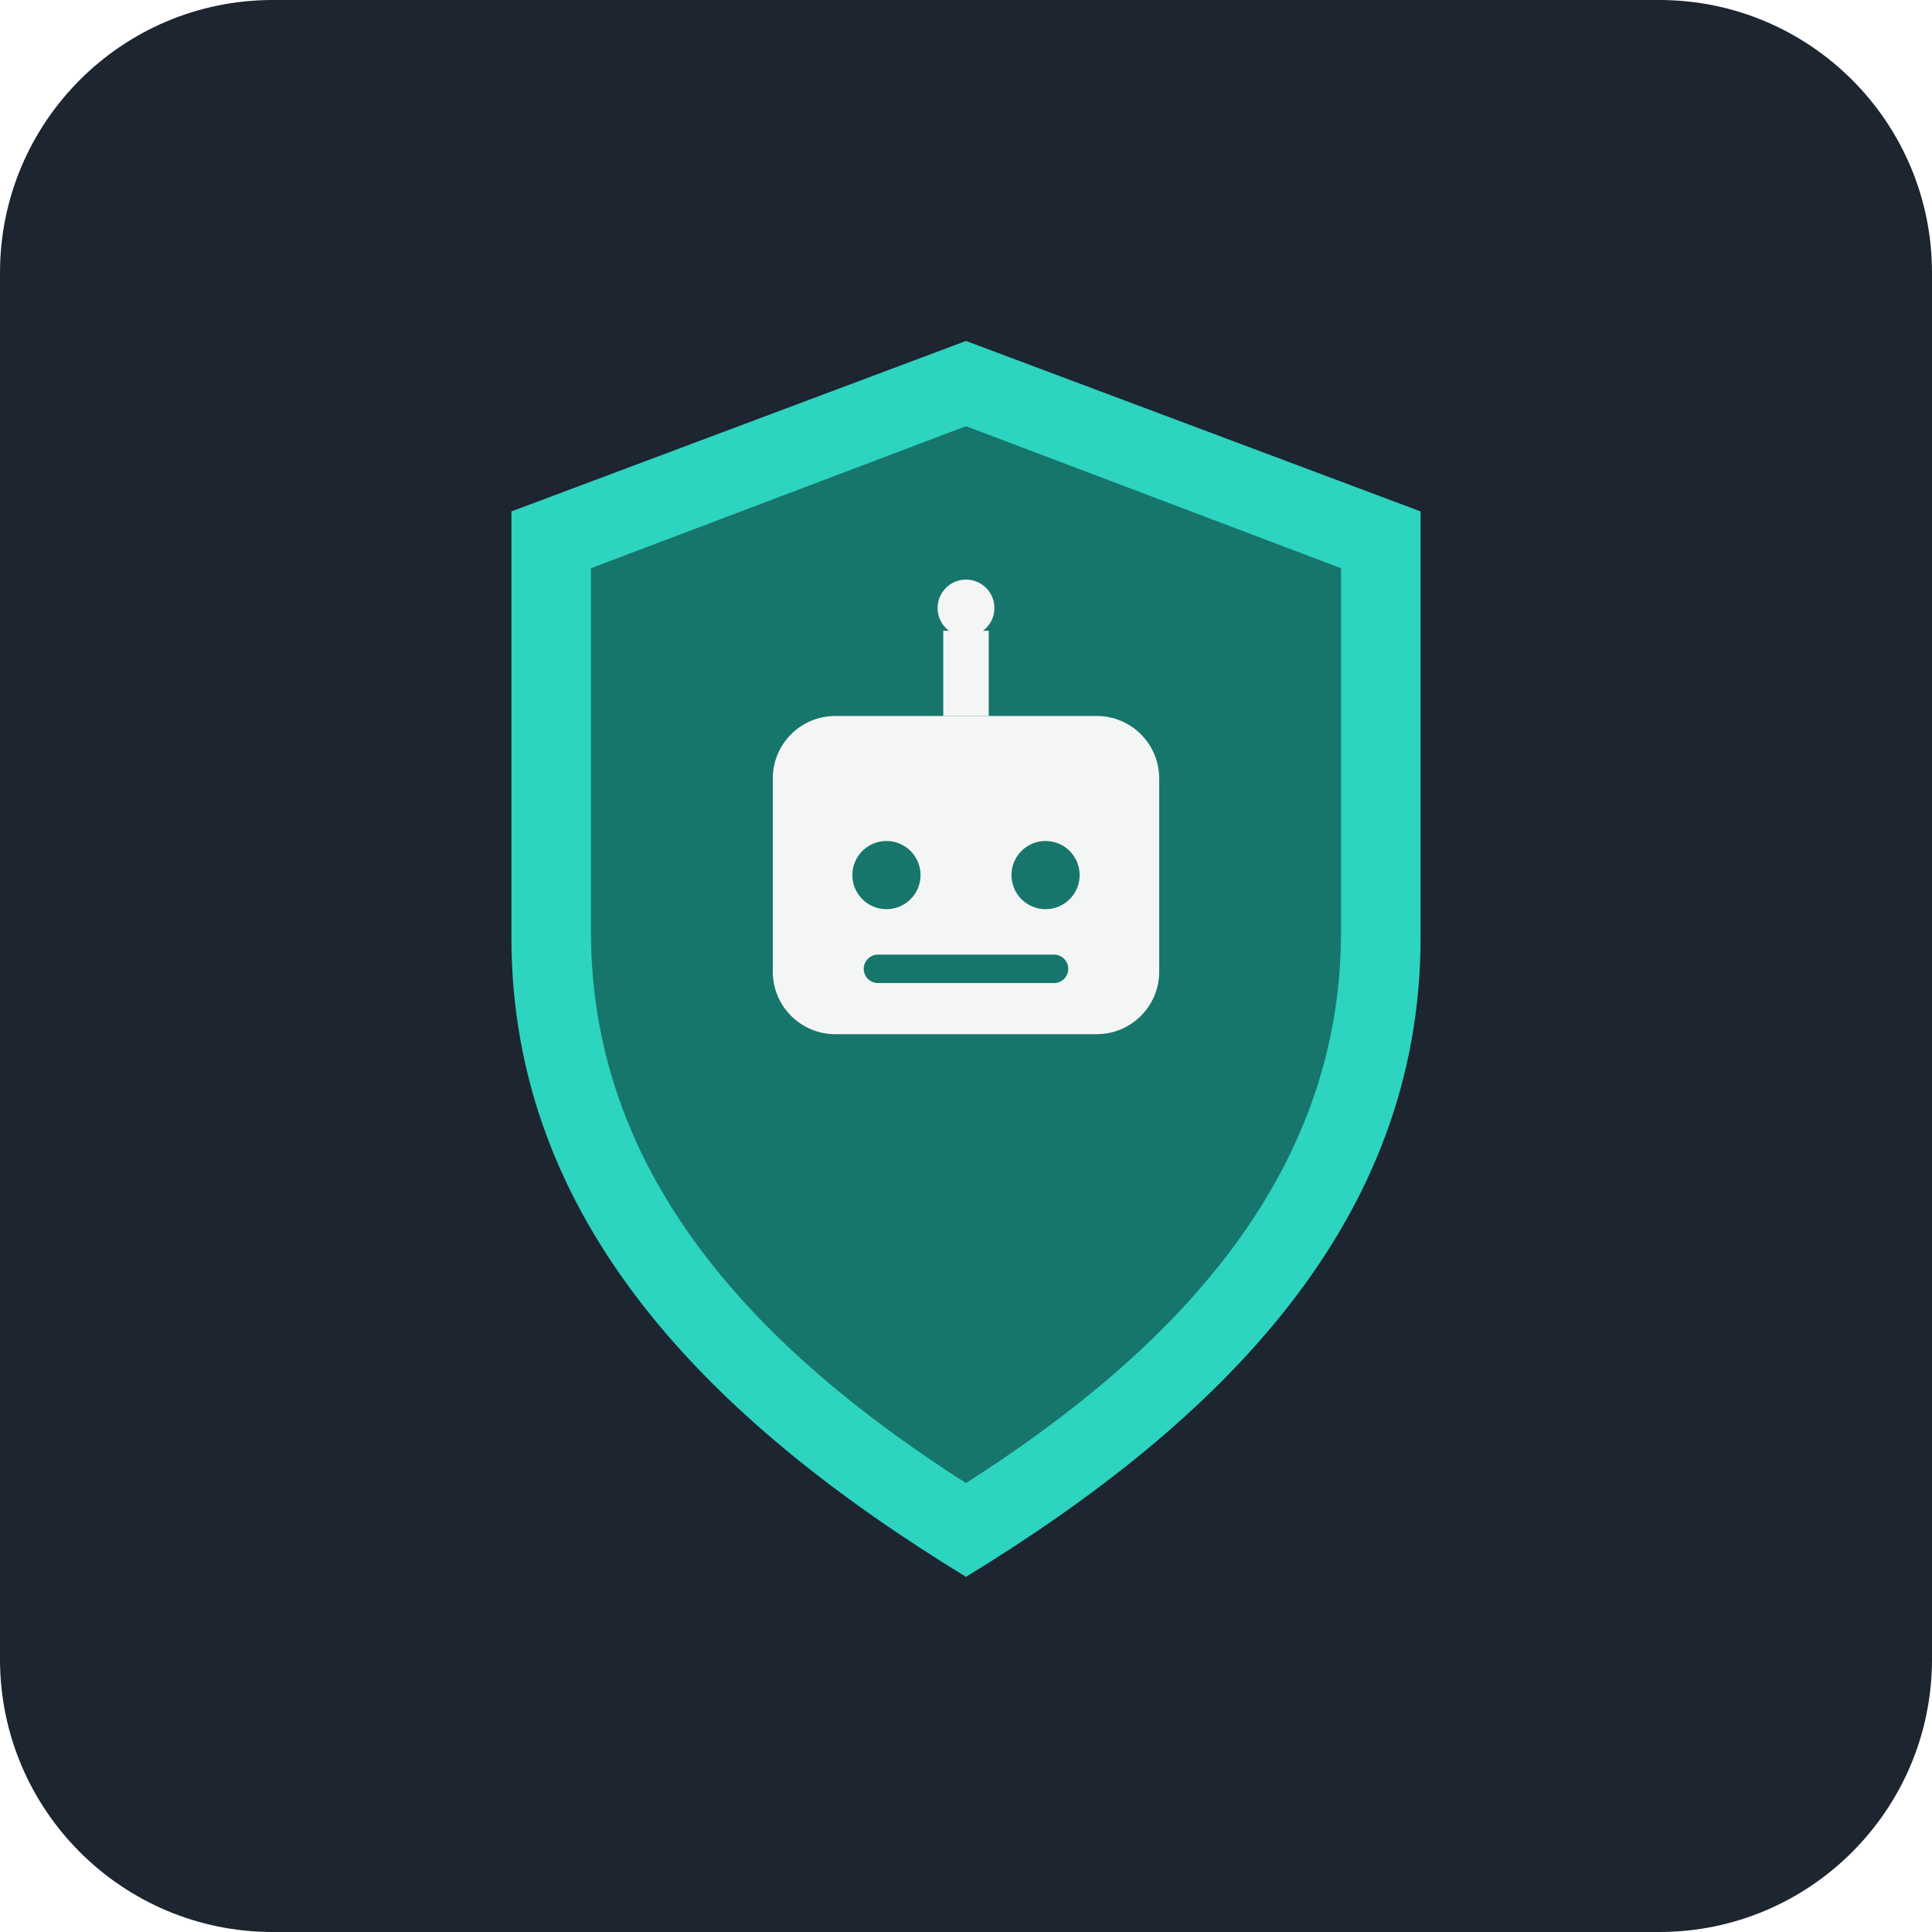
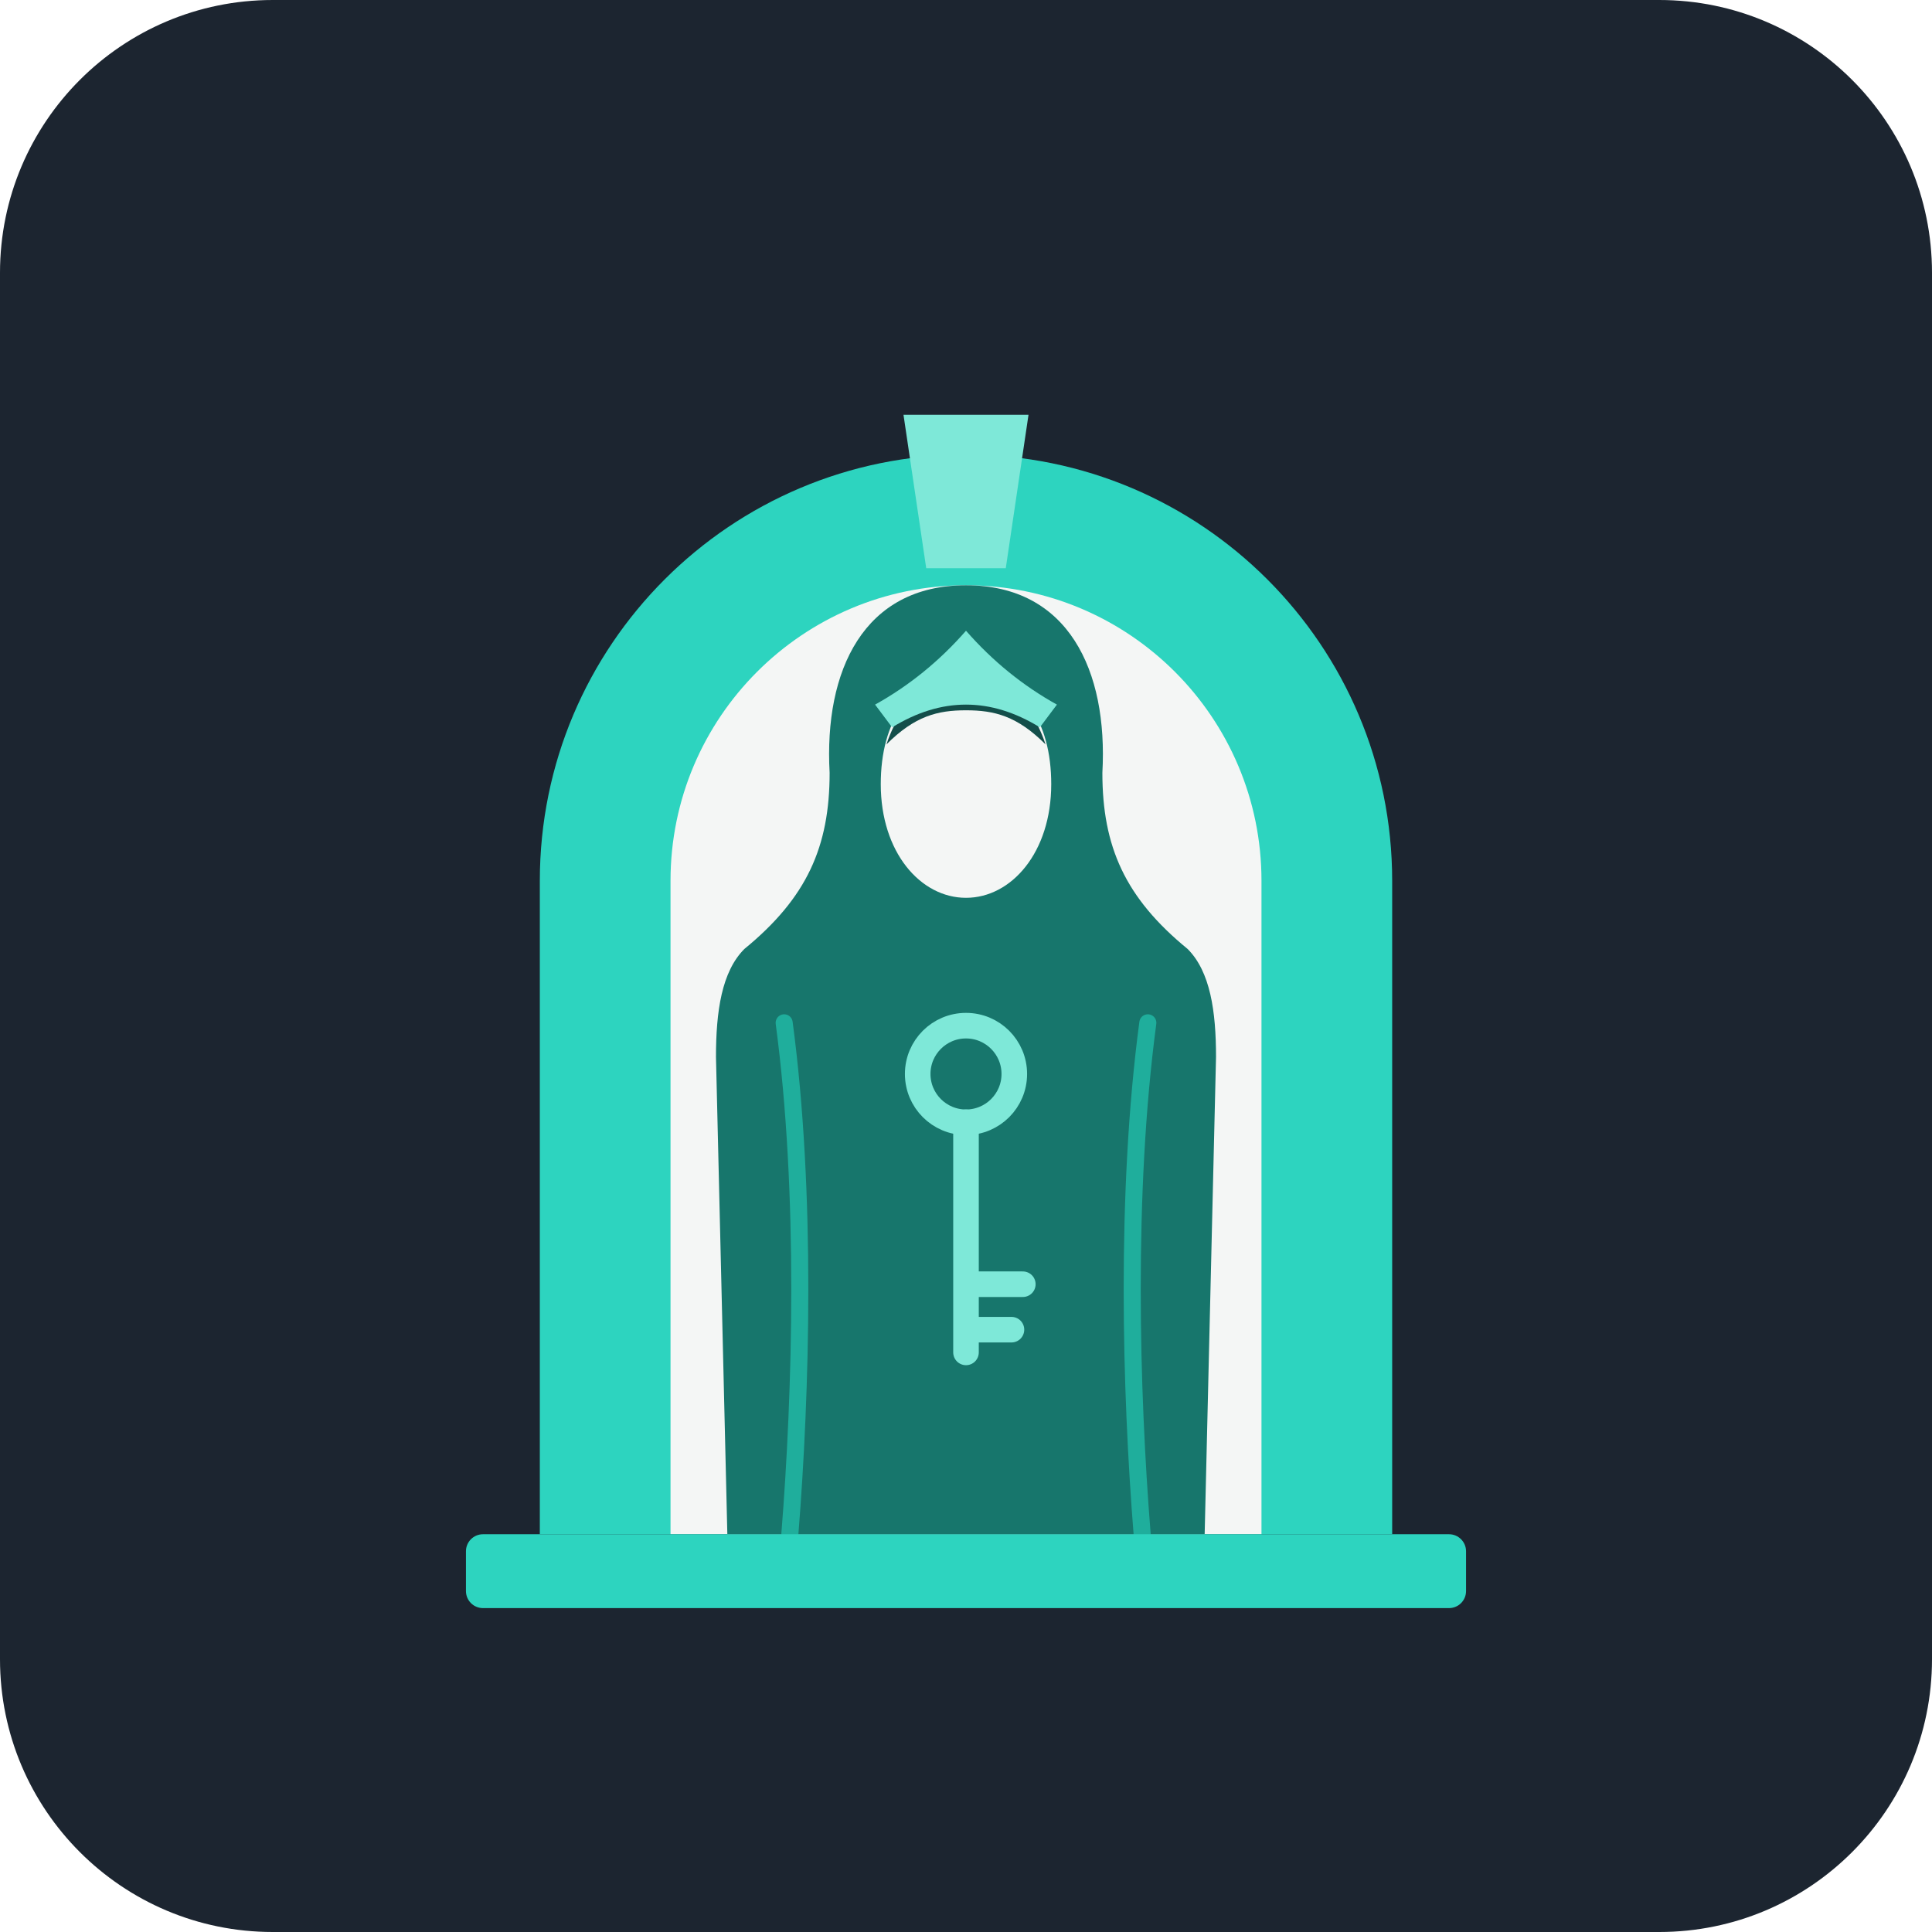
- <svg xmlns="http://www.w3.org/2000/svg" width="680" height="680" viewBox="0 0 680 680" role="img" aria-label="AgentKeeper">
+ <svg xmlns="http://www.w3.org/2000/svg" width="680" height="680" viewBox="0 0 680 680" role="img" aria-label="Cardea">
  <rect width="680" height="680" rx="96" fill="#1c2530" />
-   <path d="M340 120 L500 180 V330 C500 430 430 500 340 555 C250 500 180 430 180 330 V180 Z" fill="#2dd4bf" />
-   <path d="M340 150 L472 200 V328 C472 415 412 476 340 522 C268 476 208 415 208 328 V200 Z" fill="#17766c" />
-   <rect x="332" y="222" width="16" height="30" fill="#f4f6f5" />
-   <circle cx="340" cy="214" r="10" fill="#f4f6f5" />
-   <rect x="272" y="252" width="136" height="112" rx="22" fill="#f4f6f5" />
-   <circle cx="312" cy="308" r="12" fill="#17766c" />
-   <circle cx="368" cy="308" r="12" fill="#17766c" />
-   <rect x="304" y="336" width="72" height="10" rx="5" fill="#17766c" />
+   <path d="M190 540 V310 A150 150 0 0 1 490 310 V540 Z" fill="#2dd4bf" />
+   <path d="M236 540 V310 A104 104 0 0 1 444 310 V540 Z" fill="#f4f6f5" />
+   <path d="M340 206 C304 206 290 236 292 272 C292 298 284 316 262 334 C254 342 252 356 252 372 L256 540 H424 L428 372 C428 356 426 342 418 334 C396 316 388 298 388 272 C390 236 376 206 340 206 Z" fill="#17766c" />
+   <path d="M340 238 C320 238 310 254 310 276 C310 300 324 316 340 316 C356 316 370 300 370 276 C370 254 360 238 340 238 Z" fill="#f4f6f5" />
+   <path d="M312 262 C318 244 330 238 340 238 C350 238 362 244 368 262 C358 252 350 250 340 250 C330 250 322 252 312 262 Z" fill="#134e4a" />
+   <path d="M308 248 Q326 238 340 222 Q354 238 372 248 L366 256 Q340 240 314 256 Z" fill="#7ee8d8" />
+   <path d="M276 360 C284 420 282 490 278 540 M404 360 C396 420 398 490 402 540" stroke="#1fae9c" stroke-width="6" fill="none" stroke-linecap="round" />
+   <circle cx="340" cy="378" r="17" fill="none" stroke="#7ee8d8" stroke-width="9" />
+   <path d="M340 395 V476 M340 452 H360 M340 468 H356" stroke="#7ee8d8" stroke-width="9" stroke-linecap="round" />
+   <path d="M318 146 H362 L354 200 H326 Z" fill="#7ee8d8" />
+   <rect x="164" y="540" width="352" height="26" rx="6" fill="#2dd4bf" />
</svg>
